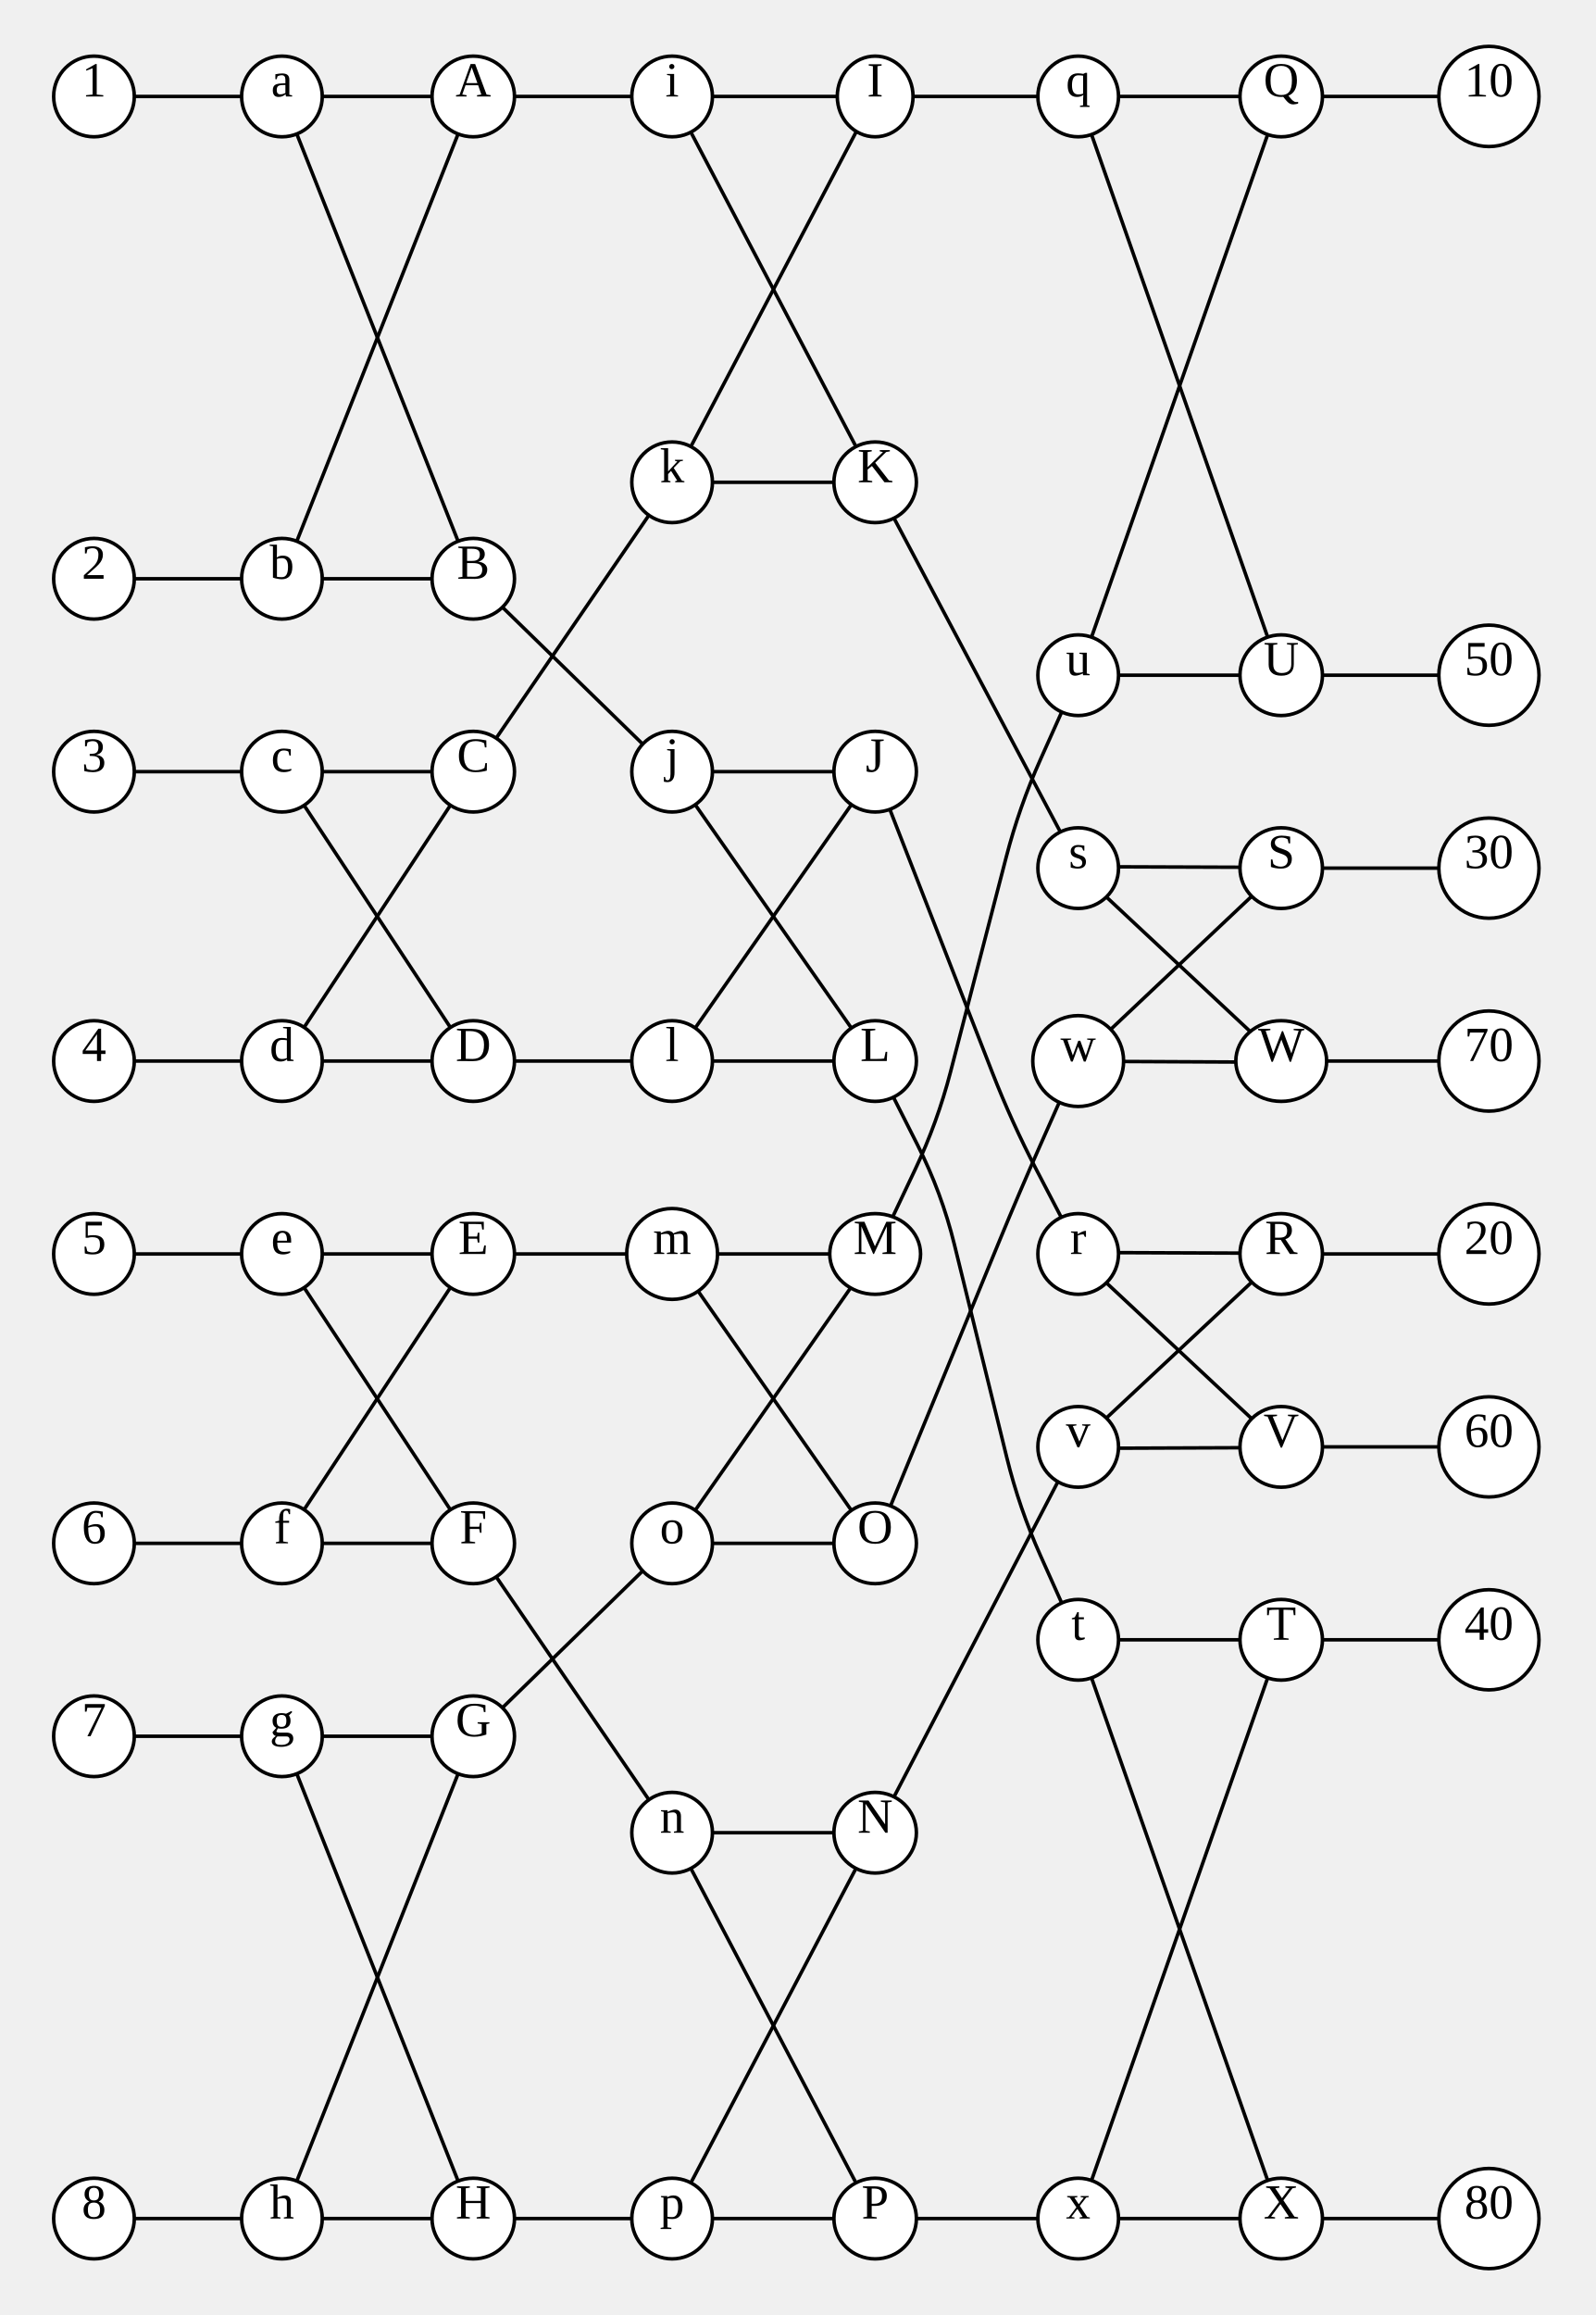
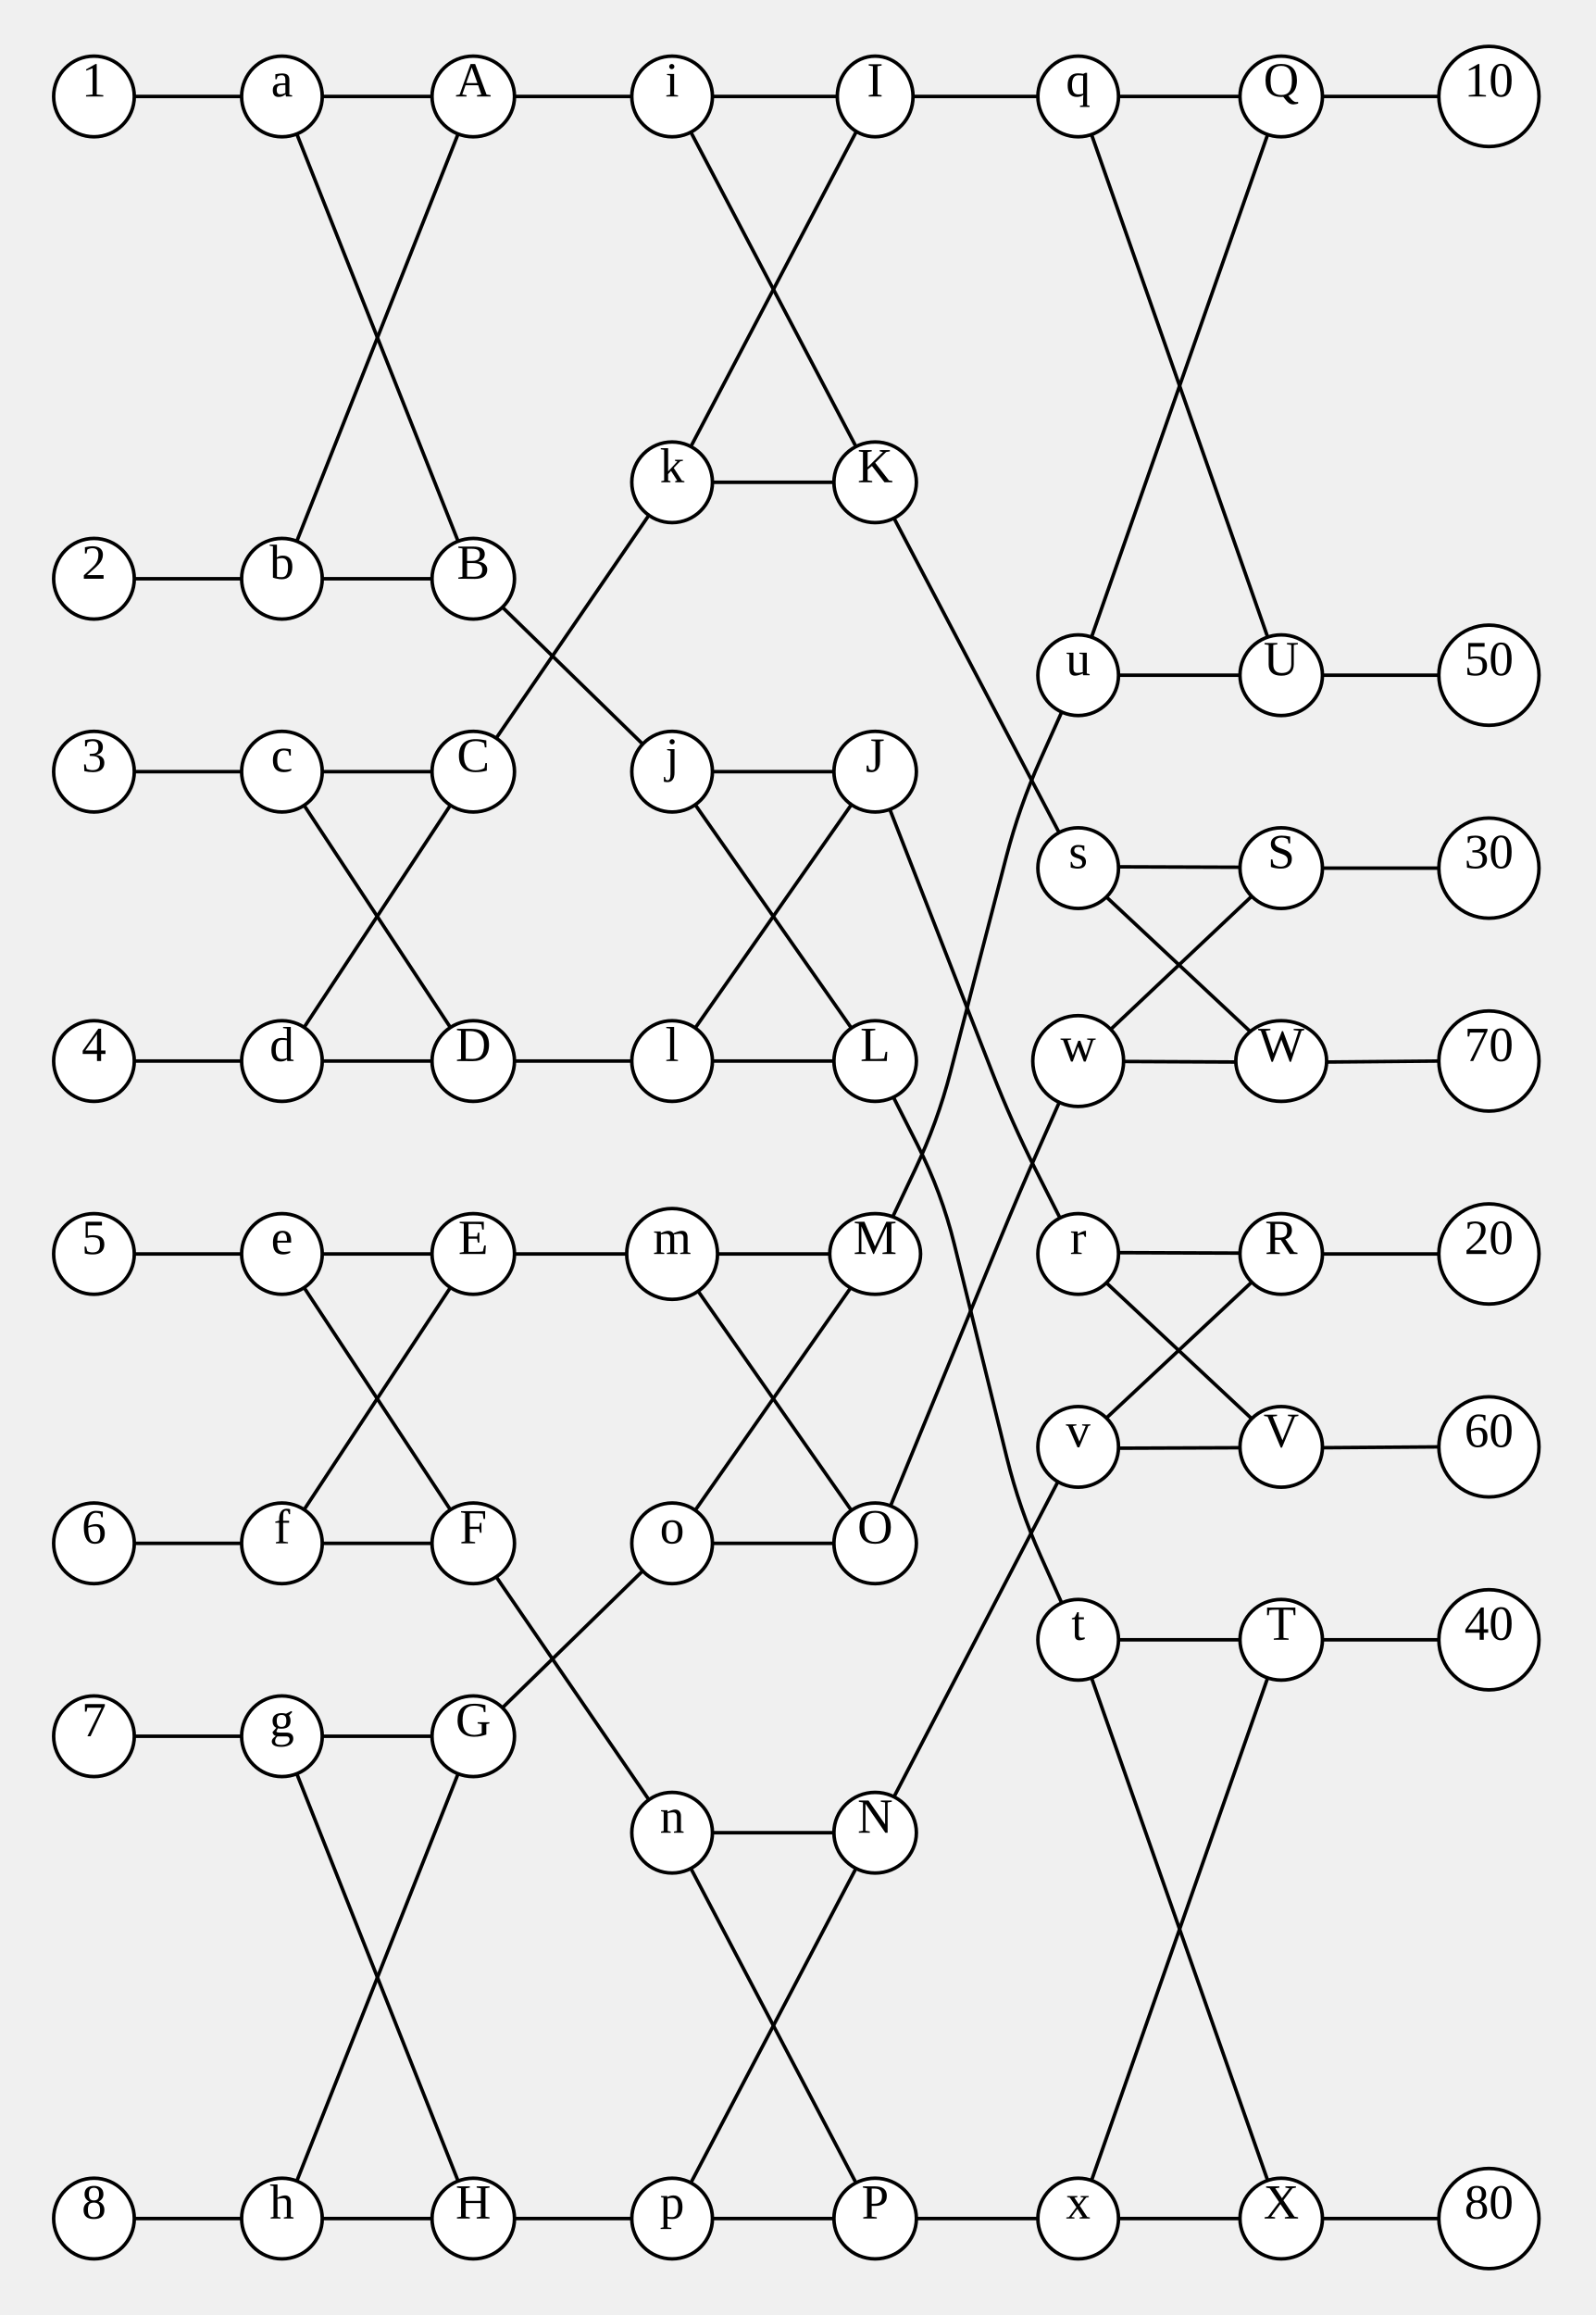
<svg xmlns="http://www.w3.org/2000/svg" width="454.88" height="660">
  <style type="text/css">
		.edge { fill: none; }
	</style>
  <defs>
    <marker id="normal" markerWidth="10" markerHeight="8" refX="9" refY="4" orient="auto-start-reverse" markerUnits="userSpaceOnUse">
      <path d="M0,0 L0,8 L10,4 z" fill="context-stroke" />
    </marker>
    <marker id="vee" markerWidth="10" markerHeight="8" refX="9" refY="4" orient="auto-start-reverse" markerUnits="userSpaceOnUse">
      <path d="M0,0 L10,4 L0,8 L3,4 z" fill="context-stroke" />
    </marker>
    <marker id="dot" markerWidth="8" markerHeight="8" refX="7" refY="4" orient="auto-start-reverse" markerUnits="userSpaceOnUse">
      <circle cx="4" cy="4" r="3.5" fill="context-stroke" />
    </marker>
    <marker id="odot" markerWidth="8" markerHeight="8" refX="7" refY="4" orient="auto-start-reverse" markerUnits="userSpaceOnUse">
      <circle cx="4" cy="4" r="3" fill="white" stroke="context-stroke" />
    </marker>
  </defs>
  <g>
    <path class="edge" stroke="#000000" stroke-width="1" d="M37.6,27.5 L69.6,27.5 " />
    <path class="edge" stroke="#000000" stroke-width="1" d="M91.2,27.5 L123.2,27.5 " />
    <path class="edge" stroke="#000000" stroke-width="1" d="M84.598,38.096 L130.637,154.305 " />
    <path class="edge" stroke="#000000" stroke-width="1" d="M37.6,165 L69.6,165 " />
    <path class="edge" stroke="#000000" stroke-width="1" d="M91.2,165 L123.2,165 " />
    <path class="edge" stroke="#000000" stroke-width="1" d="M84.598,154.404 L130.637,38.195 " />
    <path class="edge" stroke="#000000" stroke-width="1" d="M37.6,220 L69.6,220 " />
    <path class="edge" stroke="#000000" stroke-width="1" d="M91.2,220 L123.2,220 " />
    <path class="edge" stroke="#000000" stroke-width="1" d="M86.602,229.415 L128.441,292.929 " />
    <path class="edge" stroke="#000000" stroke-width="1" d="M37.6,302.5 L69.6,302.5 " />
    <path class="edge" stroke="#000000" stroke-width="1" d="M91.2,302.5 L123.2,302.5 " />
    <path class="edge" stroke="#000000" stroke-width="1" d="M86.602,293.085 L128.441,229.571 " />
    <path class="edge" stroke="#000000" stroke-width="1" d="M37.6,357.5 L69.6,357.5 " />
    <path class="edge" stroke="#000000" stroke-width="1" d="M91.2,357.5 L123.2,357.5 " />
    <path class="edge" stroke="#000000" stroke-width="1" d="M86.602,366.915 L128.441,430.429 " />
    <path class="edge" stroke="#000000" stroke-width="1" d="M37.6,440 L69.6,440 " />
    <path class="edge" stroke="#000000" stroke-width="1" d="M91.2,440 L123.2,440 " />
    <path class="edge" stroke="#000000" stroke-width="1" d="M86.602,430.585 L128.441,367.071 " />
    <path class="edge" stroke="#000000" stroke-width="1" d="M37.6,495 L69.6,495 " />
    <path class="edge" stroke="#000000" stroke-width="1" d="M91.2,495 L123.2,495 " />
    <path class="edge" stroke="#000000" stroke-width="1" d="M84.598,505.596 L130.637,621.805 " />
    <path class="edge" stroke="#000000" stroke-width="1" d="M37.6,632.5 L69.6,632.5 " />
    <path class="edge" stroke="#000000" stroke-width="1" d="M91.2,632.5 L123.2,632.5 " />
    <path class="edge" stroke="#000000" stroke-width="1" d="M84.598,621.904 L130.637,505.695 " />
    <path class="edge" stroke="#000000" stroke-width="1" d="M146.72,27.5 L180.87,27.5 " />
    <path class="edge" stroke="#000000" stroke-width="1" d="M202.47,27.5 L238.77,27.5 " />
    <path class="edge" stroke="#000000" stroke-width="1" d="M196.942,37.537 L244.097,127.321 " />
    <path class="edge" stroke="#000000" stroke-width="1" d="M143.285,173.122 L183.556,212.41 " />
    <path class="edge" stroke="#000000" stroke-width="1" d="M202.47,220 L237.81,220 " />
    <path class="edge" stroke="#000000" stroke-width="1" d="M198.12,229.224 L242.792,293.102 " />
    <path class="edge" stroke="#000000" stroke-width="1" d="M141.506,210.446 L185.182,146.694 " />
    <path class="edge" stroke="#000000" stroke-width="1" d="M202.47,137.5 L237.81,137.5 " />
    <path class="edge" stroke="#000000" stroke-width="1" d="M196.942,127.464 L244.211,37.485 " />
    <path class="edge" stroke="#000000" stroke-width="1" d="M146.72,302.5 L180.87,302.5 " />
    <path class="edge" stroke="#000000" stroke-width="1" d="M202.47,302.5 L237.81,302.5 " />
    <path class="edge" stroke="#000000" stroke-width="1" d="M198.12,293.276 L242.792,229.398 " />
    <path class="edge" stroke="#000000" stroke-width="1" d="M146.72,357.5 L178.72,357.5 " />
    <path class="edge" stroke="#000000" stroke-width="1" d="M204.62,357.5 L236.62,357.5 " />
    <path class="edge" stroke="#000000" stroke-width="1" d="M198.501,367.27 L242.786,430.606 " />
    <path class="edge" stroke="#000000" stroke-width="1" d="M141.506,449.554 L185.182,513.306 " />
    <path class="edge" stroke="#000000" stroke-width="1" d="M202.47,522.5 L237.81,522.5 " />
    <path class="edge" stroke="#000000" stroke-width="1" d="M196.942,532.537 L244.097,622.321 " />
    <path class="edge" stroke="#000000" stroke-width="1" d="M143.285,486.878 L183.556,447.59 " />
    <path class="edge" stroke="#000000" stroke-width="1" d="M202.47,440 L237.81,440 " />
    <path class="edge" stroke="#000000" stroke-width="1" d="M198.118,430.775 L242.571,367.176 " />
    <path class="edge" stroke="#000000" stroke-width="1" d="M146.72,632.5 L180.87,632.5 " />
    <path class="edge" stroke="#000000" stroke-width="1" d="M202.47,632.5 L237.81,632.5 " />
    <path class="edge" stroke="#000000" stroke-width="1" d="M196.942,622.463 L244.097,532.679 " />
    <path class="edge" stroke="#000000" stroke-width="1" d="M260.37,27.5 L296.67,27.5 " />
    <path class="edge" stroke="#000000" stroke-width="1" d="M318.27,27.5 L353.61,27.5 " />
    <path class="edge" stroke="#000000" stroke-width="1" d="M311.247,38.274 L361.503,181.639 " />
-     <path class="edge" stroke="#000000" stroke-width="1" d="M253.756,230.747 L282.956,305.716 Q288.52,320 295.612,333.59 L302.704,347.18 " />
+     <path class="edge" stroke="#000000" stroke-width="1" d="M253.756,230.747 L282.954,305.711 Q288.52,320 295.436,333.687 L302.352,347.373 " />
    <path class="edge" stroke="#000000" stroke-width="1" d="M318.264,357.119 L353.613,357.257 " />
    <path class="edge" stroke="#000000" stroke-width="1" d="M315.248,365.478 L356.953,404.469 " />
-     <path class="edge" stroke="#000000" stroke-width="1" d="M254.944,147.729 L302.453,237.316 " />
+     <path class="edge" stroke="#000000" stroke-width="1" d="M254.944,147.729 L302.11,237.516 " />
    <path class="edge" stroke="#000000" stroke-width="1" d="M318.264,247.123 L353.613,247.248 " />
    <path class="edge" stroke="#000000" stroke-width="1" d="M315.246,255.481 L356.538,294.09 " />
    <path class="edge" stroke="#000000" stroke-width="1" d="M254.78,312.81 L261.65,326.405 Q268.52,340 272.16,354.791 L287.119,415.572 Q290.67,430 296.745,443.56 L302.82,457.12 " />
    <path class="edge" stroke="#000000" stroke-width="1" d="M318.27,467.5 L353.61,467.5 " />
    <path class="edge" stroke="#000000" stroke-width="1" d="M311.247,478.274 L361.503,621.639 " />
    <path class="edge" stroke="#000000" stroke-width="1" d="M254.59,346.899 L260.96,333.45 Q267.33,320 271.066,305.595 L286.94,244.383 Q290.67,230 296.745,216.44 L302.82,202.879 " />
    <path class="edge" stroke="#000000" stroke-width="1" d="M318.27,192.5 L353.61,192.5 " />
    <path class="edge" stroke="#000000" stroke-width="1" d="M311.247,181.726 L361.503,38.361 " />
    <path class="edge" stroke="#000000" stroke-width="1" d="M254.944,512.271 L301.773,422.27 " />
    <path class="edge" stroke="#000000" stroke-width="1" d="M318.264,412.881 L353.613,412.743 " />
    <path class="edge" stroke="#000000" stroke-width="1" d="M315.248,404.522 L356.953,365.531 " />
    <path class="edge" stroke="#000000" stroke-width="1" d="M253.956,429.33 L285.087,353.584 Q290.67,340 296.623,326.573 L302.575,313.147 " />
    <path class="edge" stroke="#000000" stroke-width="1" d="M320.419,302.626 L352.424,302.781 " />
    <path class="edge" stroke="#000000" stroke-width="1" d="M316.189,293.997 L356.947,255.525 " />
    <path class="edge" stroke="#000000" stroke-width="1" d="M261.33,632.5 L296.67,632.5 " />
    <path class="edge" stroke="#000000" stroke-width="1" d="M318.27,632.5 L353.61,632.5 " />
    <path class="edge" stroke="#000000" stroke-width="1" d="M311.247,621.726 L361.503,478.361 " />
    <path class="edge" stroke="#000000" stroke-width="1" d="M377.13,27.5 L410.32,27.5 " />
    <path class="edge" stroke="#000000" stroke-width="1" d="M377.13,357.5 L410.32,357.5 " />
    <path class="edge" stroke="#000000" stroke-width="1" d="M377.13,247.5 L410.32,247.5 " />
    <path class="edge" stroke="#000000" stroke-width="1" d="M377.13,467.5 L410.32,467.5 " />
    <path class="edge" stroke="#000000" stroke-width="1" d="M377.13,192.5 L410.32,192.5 " />
-     <path class="edge" stroke="#000000" stroke-width="1" d="M377.13,412.5 L410.32,412.5 " />
-     <path class="edge" stroke="#000000" stroke-width="1" d="M378.32,302.5 L410.32,302.5 " />
+     <path class="edge" stroke="#000000" stroke-width="1" d="M377.127,412.743 L410.32,412.5 " />
+     <path class="edge" stroke="#000000" stroke-width="1" d="M378.316,302.781 L410.32,302.5 " />
    <path class="edge" stroke="#000000" stroke-width="1" d="M377.13,632.5 L410.32,632.5 " />
    <circle cx="26.8" cy="27.5" r="11.5" class="node" fill="#FFFFFF" stroke="#000000" stroke-width="1" />
    <text text-anchor="middle" alignment-baseline="middle" x="26.8" y="27.5" font-size="14" color="#000000">1</text>
    <circle cx="26.8" cy="165" r="11.5" class="node" fill="#FFFFFF" stroke="#000000" stroke-width="1" />
    <text text-anchor="middle" alignment-baseline="middle" x="26.8" y="165" font-size="14" color="#000000">2</text>
    <circle cx="26.8" cy="220" r="11.5" class="node" fill="#FFFFFF" stroke="#000000" stroke-width="1" />
    <text text-anchor="middle" alignment-baseline="middle" x="26.8" y="220" font-size="14" color="#000000">3</text>
    <circle cx="26.8" cy="302.5" r="11.5" class="node" fill="#FFFFFF" stroke="#000000" stroke-width="1" />
    <text text-anchor="middle" alignment-baseline="middle" x="26.8" y="302.5" font-size="14" color="#000000">4</text>
    <circle cx="26.8" cy="357.5" r="11.5" class="node" fill="#FFFFFF" stroke="#000000" stroke-width="1" />
    <text text-anchor="middle" alignment-baseline="middle" x="26.8" y="357.5" font-size="14" color="#000000">5</text>
    <circle cx="26.8" cy="440" r="11.5" class="node" fill="#FFFFFF" stroke="#000000" stroke-width="1" />
    <text text-anchor="middle" alignment-baseline="middle" x="26.8" y="440" font-size="14" color="#000000">6</text>
    <circle cx="26.8" cy="495" r="11.5" class="node" fill="#FFFFFF" stroke="#000000" stroke-width="1" />
    <text text-anchor="middle" alignment-baseline="middle" x="26.8" y="495" font-size="14" color="#000000">7</text>
    <circle cx="26.8" cy="632.5" r="11.5" class="node" fill="#FFFFFF" stroke="#000000" stroke-width="1" />
    <text text-anchor="middle" alignment-baseline="middle" x="26.8" y="632.5" font-size="14" color="#000000">8</text>
    <circle cx="424.6" cy="27.5" r="14.28" class="node" fill="#FFFFFF" stroke="#000000" stroke-width="1" />
    <text text-anchor="middle" alignment-baseline="middle" x="424.6" y="27.5" font-size="14" color="#000000">10</text>
    <circle cx="424.6" cy="357.5" r="14.28" class="node" fill="#FFFFFF" stroke="#000000" stroke-width="1" />
    <text text-anchor="middle" alignment-baseline="middle" x="424.6" y="357.5" font-size="14" color="#000000">20</text>
    <circle cx="424.6" cy="247.5" r="14.28" class="node" fill="#FFFFFF" stroke="#000000" stroke-width="1" />
    <text text-anchor="middle" alignment-baseline="middle" x="424.6" y="247.5" font-size="14" color="#000000">30</text>
    <circle cx="424.6" cy="467.5" r="14.28" class="node" fill="#FFFFFF" stroke="#000000" stroke-width="1" />
    <text text-anchor="middle" alignment-baseline="middle" x="424.6" y="467.5" font-size="14" color="#000000">40</text>
    <circle cx="424.6" cy="192.5" r="14.28" class="node" fill="#FFFFFF" stroke="#000000" stroke-width="1" />
    <text text-anchor="middle" alignment-baseline="middle" x="424.6" y="192.5" font-size="14" color="#000000">50</text>
    <circle cx="424.6" cy="412.5" r="14.28" class="node" fill="#FFFFFF" stroke="#000000" stroke-width="1" />
    <text text-anchor="middle" alignment-baseline="middle" x="424.6" y="412.5" font-size="14" color="#000000">60</text>
    <circle cx="424.6" cy="302.5" r="14.28" class="node" fill="#FFFFFF" stroke="#000000" stroke-width="1" />
    <text text-anchor="middle" alignment-baseline="middle" x="424.6" y="302.5" font-size="14" color="#000000">70</text>
    <circle cx="424.6" cy="632.5" r="14.28" class="node" fill="#FFFFFF" stroke="#000000" stroke-width="1" />
    <text text-anchor="middle" alignment-baseline="middle" x="424.6" y="632.5" font-size="14" color="#000000">80</text>
    <circle cx="80.4" cy="27.5" r="11.5" class="node" fill="#FFFFFF" stroke="#000000" stroke-width="1" />
    <text text-anchor="middle" alignment-baseline="middle" x="80.4" y="27.5" font-size="14" color="#000000">a</text>
    <circle cx="80.4" cy="165" r="11.5" class="node" fill="#FFFFFF" stroke="#000000" stroke-width="1" />
    <text text-anchor="middle" alignment-baseline="middle" x="80.4" y="165" font-size="14" color="#000000">b</text>
    <circle cx="80.4" cy="220" r="11.5" class="node" fill="#FFFFFF" stroke="#000000" stroke-width="1" />
    <text text-anchor="middle" alignment-baseline="middle" x="80.4" y="220" font-size="14" color="#000000">c</text>
    <circle cx="80.4" cy="302.5" r="11.5" class="node" fill="#FFFFFF" stroke="#000000" stroke-width="1" />
    <text text-anchor="middle" alignment-baseline="middle" x="80.4" y="302.5" font-size="14" color="#000000">d</text>
    <circle cx="80.4" cy="357.5" r="11.5" class="node" fill="#FFFFFF" stroke="#000000" stroke-width="1" />
    <text text-anchor="middle" alignment-baseline="middle" x="80.4" y="357.5" font-size="14" color="#000000">e</text>
    <circle cx="80.4" cy="440" r="11.5" class="node" fill="#FFFFFF" stroke="#000000" stroke-width="1" />
    <text text-anchor="middle" alignment-baseline="middle" x="80.4" y="440" font-size="14" color="#000000">f</text>
    <circle cx="80.4" cy="495" r="11.5" class="node" fill="#FFFFFF" stroke="#000000" stroke-width="1" />
    <text text-anchor="middle" alignment-baseline="middle" x="80.4" y="495" font-size="14" color="#000000">g</text>
    <circle cx="80.4" cy="632.5" r="11.5" class="node" fill="#FFFFFF" stroke="#000000" stroke-width="1" />
    <text text-anchor="middle" alignment-baseline="middle" x="80.4" y="632.5" font-size="14" color="#000000">h</text>
    <circle cx="191.67" cy="27.5" r="11.5" class="node" fill="#FFFFFF" stroke="#000000" stroke-width="1" />
    <text text-anchor="middle" alignment-baseline="middle" x="191.67" y="27.5" font-size="14" color="#000000">i</text>
    <circle cx="191.67" cy="220" r="11.5" class="node" fill="#FFFFFF" stroke="#000000" stroke-width="1" />
    <text text-anchor="middle" alignment-baseline="middle" x="191.67" y="220" font-size="14" color="#000000">j</text>
    <circle cx="191.67" cy="137.5" r="11.5" class="node" fill="#FFFFFF" stroke="#000000" stroke-width="1" />
    <text text-anchor="middle" alignment-baseline="middle" x="191.67" y="137.5" font-size="14" color="#000000">k</text>
    <circle cx="191.67" cy="302.5" r="11.5" class="node" fill="#FFFFFF" stroke="#000000" stroke-width="1" />
    <text text-anchor="middle" alignment-baseline="middle" x="191.67" y="302.5" font-size="14" color="#000000">l</text>
    <circle cx="191.67" cy="357.5" r="12.95" class="node" fill="#FFFFFF" stroke="#000000" stroke-width="1" />
    <text text-anchor="middle" alignment-baseline="middle" x="191.67" y="357.5" font-size="14" color="#000000">m</text>
    <circle cx="191.67" cy="522.5" r="11.5" class="node" fill="#FFFFFF" stroke="#000000" stroke-width="1" />
    <text text-anchor="middle" alignment-baseline="middle" x="191.67" y="522.5" font-size="14" color="#000000">n</text>
    <circle cx="191.67" cy="440" r="11.5" class="node" fill="#FFFFFF" stroke="#000000" stroke-width="1" />
    <text text-anchor="middle" alignment-baseline="middle" x="191.67" y="440" font-size="14" color="#000000">o</text>
    <circle cx="191.67" cy="632.5" r="11.5" class="node" fill="#FFFFFF" stroke="#000000" stroke-width="1" />
    <text text-anchor="middle" alignment-baseline="middle" x="191.67" y="632.5" font-size="14" color="#000000">p</text>
    <circle cx="307.47" cy="27.5" r="11.5" class="node" fill="#FFFFFF" stroke="#000000" stroke-width="1" />
    <text text-anchor="middle" alignment-baseline="middle" x="307.47" y="27.5" font-size="14" color="#000000">q</text>
    <circle cx="307.47" cy="357.5" r="11.5" class="node" fill="#FFFFFF" stroke="#000000" stroke-width="1" />
    <text text-anchor="middle" alignment-baseline="middle" x="307.47" y="357.5" font-size="14" color="#000000">r</text>
    <circle cx="307.47" cy="247.5" r="11.5" class="node" fill="#FFFFFF" stroke="#000000" stroke-width="1" />
    <text text-anchor="middle" alignment-baseline="middle" x="307.47" y="247.5" font-size="14" color="#000000">s</text>
    <circle cx="307.47" cy="467.5" r="11.5" class="node" fill="#FFFFFF" stroke="#000000" stroke-width="1" />
    <text text-anchor="middle" alignment-baseline="middle" x="307.47" y="467.5" font-size="14" color="#000000">t</text>
    <circle cx="307.47" cy="192.5" r="11.5" class="node" fill="#FFFFFF" stroke="#000000" stroke-width="1" />
    <text text-anchor="middle" alignment-baseline="middle" x="307.47" y="192.5" font-size="14" color="#000000">u</text>
    <circle cx="307.47" cy="412.5" r="11.5" class="node" fill="#FFFFFF" stroke="#000000" stroke-width="1" />
    <text text-anchor="middle" alignment-baseline="middle" x="307.47" y="412.5" font-size="14" color="#000000">v</text>
    <circle cx="307.47" cy="302.5" r="12.95" class="node" fill="#FFFFFF" stroke="#000000" stroke-width="1" />
    <text text-anchor="middle" alignment-baseline="middle" x="307.47" y="302.5" font-size="14" color="#000000">w</text>
    <circle cx="307.47" cy="632.5" r="11.5" class="node" fill="#FFFFFF" stroke="#000000" stroke-width="1" />
    <text text-anchor="middle" alignment-baseline="middle" x="307.47" y="632.5" font-size="14" color="#000000">x</text>
    <ellipse cx="134.96" cy="27.5" rx="11.76" ry="11.5" class="node" fill="#FFFFFF" stroke="#000000" stroke-width="1" />
    <text text-anchor="middle" alignment-baseline="middle" x="134.96" y="27.5" font-size="14" color="#000000">A</text>
    <ellipse cx="134.96" cy="165" rx="11.76" ry="11.5" class="node" fill="#FFFFFF" stroke="#000000" stroke-width="1" />
    <text text-anchor="middle" alignment-baseline="middle" x="134.96" y="165" font-size="14" color="#000000">B</text>
    <ellipse cx="134.96" cy="220" rx="11.76" ry="11.5" class="node" fill="#FFFFFF" stroke="#000000" stroke-width="1" />
    <text text-anchor="middle" alignment-baseline="middle" x="134.96" y="220" font-size="14" color="#000000">C</text>
    <ellipse cx="134.96" cy="302.5" rx="11.76" ry="11.5" class="node" fill="#FFFFFF" stroke="#000000" stroke-width="1" />
    <text text-anchor="middle" alignment-baseline="middle" x="134.96" y="302.5" font-size="14" color="#000000">D</text>
    <ellipse cx="134.96" cy="357.5" rx="11.76" ry="11.5" class="node" fill="#FFFFFF" stroke="#000000" stroke-width="1" />
    <text text-anchor="middle" alignment-baseline="middle" x="134.96" y="357.5" font-size="14" color="#000000">E</text>
    <ellipse cx="134.96" cy="440" rx="11.76" ry="11.5" class="node" fill="#FFFFFF" stroke="#000000" stroke-width="1" />
    <text text-anchor="middle" alignment-baseline="middle" x="134.96" y="440" font-size="14" color="#000000">F</text>
    <ellipse cx="134.96" cy="495" rx="11.76" ry="11.5" class="node" fill="#FFFFFF" stroke="#000000" stroke-width="1" />
    <text text-anchor="middle" alignment-baseline="middle" x="134.96" y="495" font-size="14" color="#000000">G</text>
    <ellipse cx="134.96" cy="632.5" rx="11.76" ry="11.5" class="node" fill="#FFFFFF" stroke="#000000" stroke-width="1" />
    <text text-anchor="middle" alignment-baseline="middle" x="134.96" y="632.5" font-size="14" color="#000000">H</text>
    <ellipse cx="249.57" cy="27.5" rx="10.8" ry="11.5" class="node" fill="#FFFFFF" stroke="#000000" stroke-width="1" />
    <text text-anchor="middle" alignment-baseline="middle" x="249.57" y="27.5" font-size="14" color="#000000">I</text>
    <ellipse cx="249.57" cy="220" rx="11.76" ry="11.5" class="node" fill="#FFFFFF" stroke="#000000" stroke-width="1" />
    <text text-anchor="middle" alignment-baseline="middle" x="249.57" y="220" font-size="14" color="#000000">J</text>
    <ellipse cx="249.57" cy="137.5" rx="11.76" ry="11.5" class="node" fill="#FFFFFF" stroke="#000000" stroke-width="1" />
    <text text-anchor="middle" alignment-baseline="middle" x="249.57" y="137.5" font-size="14" color="#000000">K</text>
    <ellipse cx="249.57" cy="302.5" rx="11.76" ry="11.5" class="node" fill="#FFFFFF" stroke="#000000" stroke-width="1" />
    <text text-anchor="middle" alignment-baseline="middle" x="249.57" y="302.5" font-size="14" color="#000000">L</text>
    <ellipse cx="249.57" cy="357.5" rx="12.95" ry="11.5" class="node" fill="#FFFFFF" stroke="#000000" stroke-width="1" />
    <text text-anchor="middle" alignment-baseline="middle" x="249.57" y="357.5" font-size="14" color="#000000">M</text>
    <ellipse cx="249.57" cy="522.5" rx="11.76" ry="11.5" class="node" fill="#FFFFFF" stroke="#000000" stroke-width="1" />
    <text text-anchor="middle" alignment-baseline="middle" x="249.57" y="522.5" font-size="14" color="#000000">N</text>
    <ellipse cx="249.57" cy="440" rx="11.76" ry="11.5" class="node" fill="#FFFFFF" stroke="#000000" stroke-width="1" />
    <text text-anchor="middle" alignment-baseline="middle" x="249.57" y="440" font-size="14" color="#000000">O</text>
    <ellipse cx="249.57" cy="632.5" rx="11.76" ry="11.5" class="node" fill="#FFFFFF" stroke="#000000" stroke-width="1" />
    <text text-anchor="middle" alignment-baseline="middle" x="249.57" y="632.5" font-size="14" color="#000000">P</text>
    <ellipse cx="365.37" cy="27.5" rx="11.76" ry="11.5" class="node" fill="#FFFFFF" stroke="#000000" stroke-width="1" />
    <text text-anchor="middle" alignment-baseline="middle" x="365.37" y="27.5" font-size="14" color="#000000">Q</text>
    <ellipse cx="365.37" cy="357.5" rx="11.76" ry="11.5" class="node" fill="#FFFFFF" stroke="#000000" stroke-width="1" />
    <text text-anchor="middle" alignment-baseline="middle" x="365.37" y="357.5" font-size="14" color="#000000">R</text>
    <ellipse cx="365.37" cy="247.5" rx="11.76" ry="11.5" class="node" fill="#FFFFFF" stroke="#000000" stroke-width="1" />
    <text text-anchor="middle" alignment-baseline="middle" x="365.37" y="247.5" font-size="14" color="#000000">S</text>
    <ellipse cx="365.37" cy="467.5" rx="11.76" ry="11.5" class="node" fill="#FFFFFF" stroke="#000000" stroke-width="1" />
    <text text-anchor="middle" alignment-baseline="middle" x="365.37" y="467.5" font-size="14" color="#000000">T</text>
    <ellipse cx="365.37" cy="192.5" rx="11.76" ry="11.5" class="node" fill="#FFFFFF" stroke="#000000" stroke-width="1" />
    <text text-anchor="middle" alignment-baseline="middle" x="365.37" y="192.5" font-size="14" color="#000000">U</text>
    <ellipse cx="365.37" cy="412.5" rx="11.76" ry="11.5" class="node" fill="#FFFFFF" stroke="#000000" stroke-width="1" />
    <text text-anchor="middle" alignment-baseline="middle" x="365.37" y="412.5" font-size="14" color="#000000">V</text>
    <ellipse cx="365.37" cy="302.5" rx="12.95" ry="11.5" class="node" fill="#FFFFFF" stroke="#000000" stroke-width="1" />
    <text text-anchor="middle" alignment-baseline="middle" x="365.37" y="302.5" font-size="14" color="#000000">W</text>
    <ellipse cx="365.37" cy="632.5" rx="11.76" ry="11.5" class="node" fill="#FFFFFF" stroke="#000000" stroke-width="1" />
    <text text-anchor="middle" alignment-baseline="middle" x="365.37" y="632.5" font-size="14" color="#000000">X</text>
  </g>
</svg>
